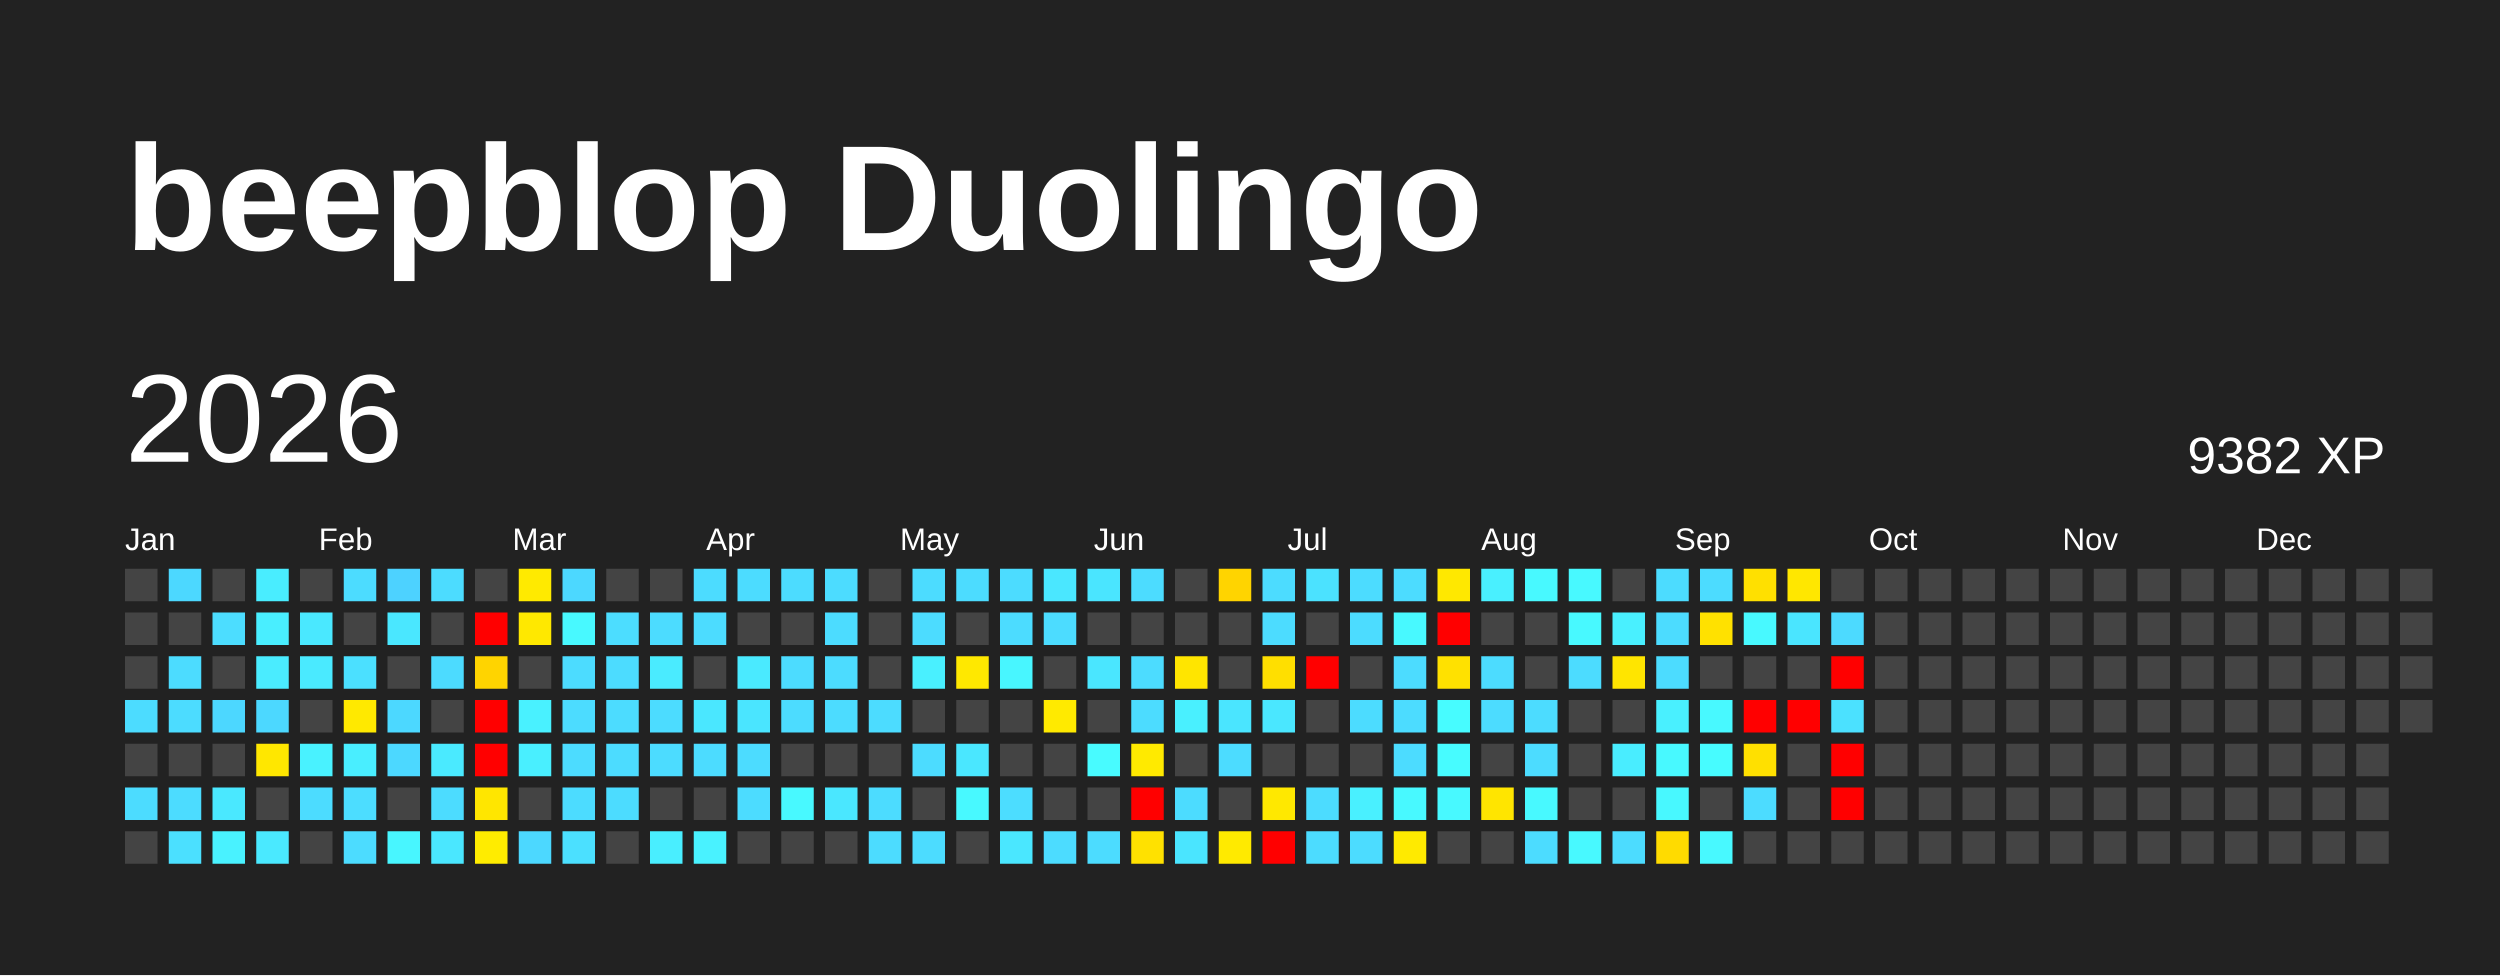
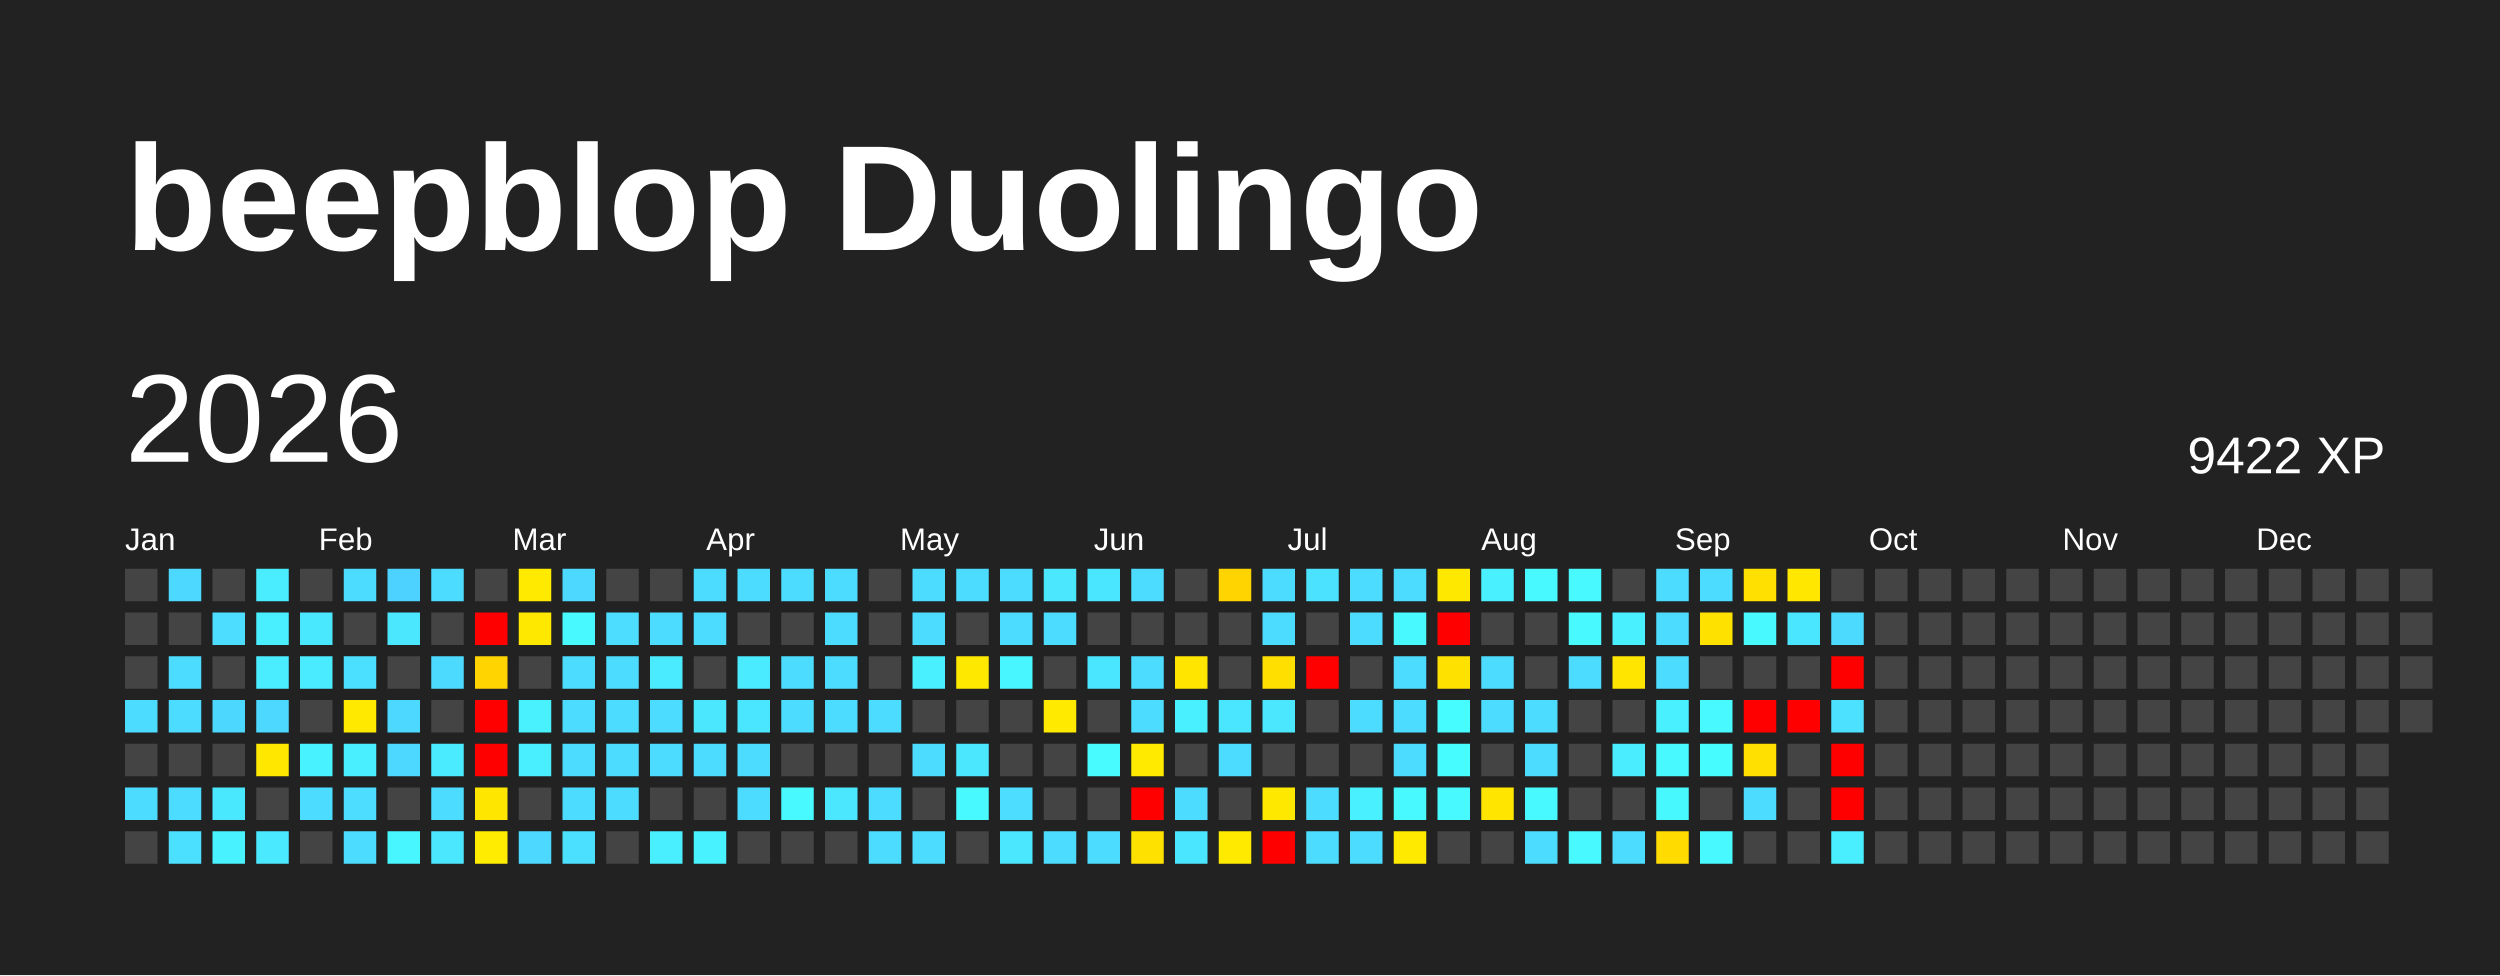
<svg xmlns="http://www.w3.org/2000/svg" baseProfile="full" height="78mm" version="1.1" viewBox="0,0,200,78" width="200mm">
  <defs />
  <rect fill="#222222" height="78" width="200" x="0" y="0" />
  <text fill="#FFFFFF" style="font-size:12px; font-family:Arial; font-weight:bold;" x="10" y="20">beepblop Duolingo</text>
  <text dominant-baseline="hanging" fill="#FFFFFF" style="font-size:10.0px; font-family:Arial;" x="10" y="30">2026</text>
-   <text dominant-baseline="hanging" fill="#FFFFFF" style="font-size:4.125px; font-family:Arial;" x="175" y="35">9382 XP</text>
+   <text dominant-baseline="hanging" fill="#FFFFFF" style="font-size:4.125px; font-family:Arial;" x="175" y="35">9422 XP</text>
  <text fill="#FFFFFF" style="font-size:2.5px; font-family:Arial" x="10.0" y="44">Jan</text>
  <text fill="#FFFFFF" style="font-size:2.5px; font-family:Arial" x="25.5" y="44">Feb</text>
  <text fill="#FFFFFF" style="font-size:2.5px; font-family:Arial" x="41.0" y="44">Mar</text>
  <text fill="#FFFFFF" style="font-size:2.5px; font-family:Arial" x="56.5" y="44">Apr</text>
  <text fill="#FFFFFF" style="font-size:2.5px; font-family:Arial" x="72.0" y="44">May</text>
  <text fill="#FFFFFF" style="font-size:2.5px; font-family:Arial" x="87.5" y="44">Jun</text>
  <text fill="#FFFFFF" style="font-size:2.5px; font-family:Arial" x="103.0" y="44">Jul</text>
  <text fill="#FFFFFF" style="font-size:2.5px; font-family:Arial" x="118.5" y="44">Aug</text>
  <text fill="#FFFFFF" style="font-size:2.5px; font-family:Arial" x="134.0" y="44">Sep</text>
  <text fill="#FFFFFF" style="font-size:2.5px; font-family:Arial" x="149.5" y="44">Oct</text>
  <text fill="#FFFFFF" style="font-size:2.5px; font-family:Arial" x="165.0" y="44">Nov</text>
  <text fill="#FFFFFF" style="font-size:2.5px; font-family:Arial" x="180.5" y="44">Dec</text>
  <rect fill="#444444" height="2.6" width="2.6" x="10.0" y="45.5" />
  <rect fill="#444444" height="2.6" width="2.6" x="10.0" y="49.0" />
  <rect fill="#444444" height="2.6" width="2.6" x="10.0" y="52.5" />
  <rect fill="#4cdcff" height="2.6" width="2.6" x="10.0" y="56.0" />
  <rect fill="#444444" height="2.6" width="2.6" x="10.0" y="59.5" />
  <rect fill="#4cdcff" height="2.6" width="2.6" x="10.0" y="63.0" />
  <rect fill="#444444" height="2.6" width="2.6" x="10.0" y="66.5" />
  <rect fill="#4cd8ff" height="2.6" width="2.6" x="13.5" y="45.5" />
  <rect fill="#444444" height="2.6" width="2.6" x="13.5" y="49.0" />
  <rect fill="#4cdcff" height="2.6" width="2.6" x="13.5" y="52.5" />
  <rect fill="#4cdcff" height="2.6" width="2.6" x="13.5" y="56.0" />
  <rect fill="#444444" height="2.6" width="2.6" x="13.5" y="59.5" />
  <rect fill="#4cdcff" height="2.6" width="2.6" x="13.5" y="63.0" />
  <rect fill="#4be0ff" height="2.6" width="2.6" x="13.5" y="66.5" />
  <rect fill="#444444" height="2.6" width="2.6" x="17.0" y="45.5" />
  <rect fill="#4cddff" height="2.6" width="2.6" x="17.0" y="49.0" />
  <rect fill="#444444" height="2.6" width="2.6" x="17.0" y="52.5" />
  <rect fill="#4cd7ff" height="2.6" width="2.6" x="17.0" y="56.0" />
  <rect fill="#444444" height="2.6" width="2.6" x="17.0" y="59.5" />
  <rect fill="#4ae8ff" height="2.6" width="2.6" x="17.0" y="63.0" />
  <rect fill="#49f2ff" height="2.6" width="2.6" x="17.0" y="66.5" />
  <rect fill="#49edff" height="2.6" width="2.6" x="20.5" y="45.5" />
  <rect fill="#49eeff" height="2.6" width="2.6" x="20.5" y="49.0" />
  <rect fill="#4aecff" height="2.6" width="2.6" x="20.5" y="52.5" />
  <rect fill="#4cd8ff" height="2.6" width="2.6" x="20.5" y="56.0" />
  <rect fill="#ffe700" height="2.6" width="2.6" x="20.5" y="59.5" />
  <rect fill="#444444" height="2.6" width="2.6" x="20.5" y="63.0" />
  <rect fill="#4ae9ff" height="2.6" width="2.6" x="20.5" y="66.5" />
  <rect fill="#444444" height="2.6" width="2.6" x="24.0" y="45.5" />
  <rect fill="#4ae8ff" height="2.6" width="2.6" x="24.0" y="49.0" />
  <rect fill="#4aeaff" height="2.6" width="2.6" x="24.0" y="52.5" />
  <rect fill="#444444" height="2.6" width="2.6" x="24.0" y="56.0" />
  <rect fill="#49f2ff" height="2.6" width="2.6" x="24.0" y="59.5" />
  <rect fill="#4cdcff" height="2.6" width="2.6" x="24.0" y="63.0" />
  <rect fill="#444444" height="2.6" width="2.6" x="24.0" y="66.5" />
  <rect fill="#4cdcff" height="2.6" width="2.6" x="27.5" y="45.5" />
  <rect fill="#444444" height="2.6" width="2.6" x="27.5" y="49.0" />
  <rect fill="#4be0ff" height="2.6" width="2.6" x="27.5" y="52.5" />
  <rect fill="#ffe900" height="2.6" width="2.6" x="27.5" y="56.0" />
  <rect fill="#49eeff" height="2.6" width="2.6" x="27.5" y="59.5" />
  <rect fill="#4cddff" height="2.6" width="2.6" x="27.5" y="63.0" />
  <rect fill="#4cdcff" height="2.6" width="2.6" x="27.5" y="66.5" />
  <rect fill="#4dd2ff" height="2.6" width="2.6" x="31.0" y="45.5" />
  <rect fill="#4ae7ff" height="2.6" width="2.6" x="31.0" y="49.0" />
  <rect fill="#444444" height="2.6" width="2.6" x="31.0" y="52.5" />
  <rect fill="#4cd8ff" height="2.6" width="2.6" x="31.0" y="56.0" />
  <rect fill="#4cd8ff" height="2.6" width="2.6" x="31.0" y="59.5" />
  <rect fill="#444444" height="2.6" width="2.6" x="31.0" y="63.0" />
  <rect fill="#48f6ff" height="2.6" width="2.6" x="31.0" y="66.5" />
  <rect fill="#4cdcff" height="2.6" width="2.6" x="34.5" y="45.5" />
  <rect fill="#444444" height="2.6" width="2.6" x="34.5" y="49.0" />
  <rect fill="#4cdbff" height="2.6" width="2.6" x="34.5" y="52.5" />
  <rect fill="#444444" height="2.6" width="2.6" x="34.5" y="56.0" />
  <rect fill="#4aeaff" height="2.6" width="2.6" x="34.5" y="59.5" />
  <rect fill="#4cdcff" height="2.6" width="2.6" x="34.5" y="63.0" />
  <rect fill="#4ae7ff" height="2.6" width="2.6" x="34.5" y="66.5" />
  <rect fill="#444444" height="2.6" width="2.6" x="38.0" y="45.5" />
  <rect fill="red" height="2.6" width="2.6" x="38.0" y="49.0" />
  <rect fill="#ffd400" height="2.6" width="2.6" x="38.0" y="52.5" />
  <rect fill="red" height="2.6" width="2.6" x="38.0" y="56.0" />
  <rect fill="red" height="2.6" width="2.6" x="38.0" y="59.5" />
  <rect fill="#ffe600" height="2.6" width="2.6" x="38.0" y="63.0" />
  <rect fill="#ffec00" height="2.6" width="2.6" x="38.0" y="66.5" />
  <rect fill="#ffea00" height="2.6" width="2.6" x="41.5" y="45.5" />
  <rect fill="#ffe800" height="2.6" width="2.6" x="41.5" y="49.0" />
  <rect fill="#444444" height="2.6" width="2.6" x="41.5" y="52.5" />
  <rect fill="#49f1ff" height="2.6" width="2.6" x="41.5" y="56.0" />
  <rect fill="#49efff" height="2.6" width="2.6" x="41.5" y="59.5" />
  <rect fill="#444444" height="2.6" width="2.6" x="41.5" y="63.0" />
  <rect fill="#4cd8ff" height="2.6" width="2.6" x="41.5" y="66.5" />
  <rect fill="#4cd8ff" height="2.6" width="2.6" x="45.0" y="45.5" />
  <rect fill="#48f9ff" height="2.6" width="2.6" x="45.0" y="49.0" />
  <rect fill="#4cdcff" height="2.6" width="2.6" x="45.0" y="52.5" />
  <rect fill="#4cdcff" height="2.6" width="2.6" x="45.0" y="56.0" />
  <rect fill="#4cdcff" height="2.6" width="2.6" x="45.0" y="59.5" />
  <rect fill="#4cdcff" height="2.6" width="2.6" x="45.0" y="63.0" />
  <rect fill="#4be0ff" height="2.6" width="2.6" x="45.0" y="66.5" />
  <rect fill="#444444" height="2.6" width="2.6" x="48.5" y="45.5" />
  <rect fill="#4cddff" height="2.6" width="2.6" x="48.5" y="49.0" />
  <rect fill="#4cdcff" height="2.6" width="2.6" x="48.5" y="52.5" />
  <rect fill="#4cdcff" height="2.6" width="2.6" x="48.5" y="56.0" />
  <rect fill="#4cdcff" height="2.6" width="2.6" x="48.5" y="59.5" />
  <rect fill="#4cdcff" height="2.6" width="2.6" x="48.5" y="63.0" />
  <rect fill="#444444" height="2.6" width="2.6" x="48.5" y="66.5" />
  <rect fill="#444444" height="2.6" width="2.6" x="52.0" y="45.5" />
  <rect fill="#4cdcff" height="2.6" width="2.6" x="52.0" y="49.0" />
  <rect fill="#4aebff" height="2.6" width="2.6" x="52.0" y="52.5" />
  <rect fill="#4cdcff" height="2.6" width="2.6" x="52.0" y="56.0" />
  <rect fill="#4cdcff" height="2.6" width="2.6" x="52.0" y="59.5" />
  <rect fill="#444444" height="2.6" width="2.6" x="52.0" y="63.0" />
  <rect fill="#49eeff" height="2.6" width="2.6" x="52.0" y="66.5" />
  <rect fill="#4cdcff" height="2.6" width="2.6" x="55.5" y="45.5" />
  <rect fill="#4cdcff" height="2.6" width="2.6" x="55.5" y="49.0" />
  <rect fill="#444444" height="2.6" width="2.6" x="55.5" y="52.5" />
  <rect fill="#4ae7ff" height="2.6" width="2.6" x="55.5" y="56.0" />
  <rect fill="#4cdcff" height="2.6" width="2.6" x="55.5" y="59.5" />
  <rect fill="#444444" height="2.6" width="2.6" x="55.5" y="63.0" />
  <rect fill="#49f2ff" height="2.6" width="2.6" x="55.5" y="66.5" />
  <rect fill="#4cdcff" height="2.6" width="2.6" x="59.0" y="45.5" />
  <rect fill="#444444" height="2.6" width="2.6" x="59.0" y="49.0" />
  <rect fill="#4aeaff" height="2.6" width="2.6" x="59.0" y="52.5" />
  <rect fill="#4ae5ff" height="2.6" width="2.6" x="59.0" y="56.0" />
  <rect fill="#4cdcff" height="2.6" width="2.6" x="59.0" y="59.5" />
  <rect fill="#4cdcff" height="2.6" width="2.6" x="59.0" y="63.0" />
  <rect fill="#444444" height="2.6" width="2.6" x="59.0" y="66.5" />
  <rect fill="#4cdcff" height="2.6" width="2.6" x="62.5" y="45.5" />
  <rect fill="#444444" height="2.6" width="2.6" x="62.5" y="49.0" />
  <rect fill="#4cdcff" height="2.6" width="2.6" x="62.5" y="52.5" />
  <rect fill="#4cdcff" height="2.6" width="2.6" x="62.5" y="56.0" />
  <rect fill="#444444" height="2.6" width="2.6" x="62.5" y="59.5" />
  <rect fill="#48f9ff" height="2.6" width="2.6" x="62.5" y="63.0" />
  <rect fill="#444444" height="2.6" width="2.6" x="62.5" y="66.5" />
  <rect fill="#4cdcff" height="2.6" width="2.6" x="66.0" y="45.5" />
  <rect fill="#4cdcff" height="2.6" width="2.6" x="66.0" y="49.0" />
  <rect fill="#4cdcff" height="2.6" width="2.6" x="66.0" y="52.5" />
  <rect fill="#4cdcff" height="2.6" width="2.6" x="66.0" y="56.0" />
  <rect fill="#444444" height="2.6" width="2.6" x="66.0" y="59.5" />
  <rect fill="#4ae7ff" height="2.6" width="2.6" x="66.0" y="63.0" />
  <rect fill="#444444" height="2.6" width="2.6" x="66.0" y="66.5" />
  <rect fill="#444444" height="2.6" width="2.6" x="69.5" y="45.5" />
  <rect fill="#444444" height="2.6" width="2.6" x="69.5" y="49.0" />
  <rect fill="#444444" height="2.6" width="2.6" x="69.5" y="52.5" />
  <rect fill="#4cdcff" height="2.6" width="2.6" x="69.5" y="56.0" />
  <rect fill="#444444" height="2.6" width="2.6" x="69.5" y="59.5" />
  <rect fill="#4cdcff" height="2.6" width="2.6" x="69.5" y="63.0" />
  <rect fill="#4cdcff" height="2.6" width="2.6" x="69.5" y="66.5" />
  <rect fill="#4cdcff" height="2.6" width="2.6" x="73.0" y="45.5" />
  <rect fill="#4cdcff" height="2.6" width="2.6" x="73.0" y="49.0" />
  <rect fill="#49f0ff" height="2.6" width="2.6" x="73.0" y="52.5" />
  <rect fill="#444444" height="2.6" width="2.6" x="73.0" y="56.0" />
  <rect fill="#4cdcff" height="2.6" width="2.6" x="73.0" y="59.5" />
  <rect fill="#444444" height="2.6" width="2.6" x="73.0" y="63.0" />
  <rect fill="#4cdcff" height="2.6" width="2.6" x="73.0" y="66.5" />
  <rect fill="#4cdcff" height="2.6" width="2.6" x="76.5" y="45.5" />
  <rect fill="#444444" height="2.6" width="2.6" x="76.5" y="49.0" />
  <rect fill="#ffe800" height="2.6" width="2.6" x="76.5" y="52.5" />
  <rect fill="#444444" height="2.6" width="2.6" x="76.5" y="56.0" />
  <rect fill="#4ae7ff" height="2.6" width="2.6" x="76.5" y="59.5" />
  <rect fill="#48f9ff" height="2.6" width="2.6" x="76.5" y="63.0" />
  <rect fill="#444444" height="2.6" width="2.6" x="76.5" y="66.5" />
  <rect fill="#4cdcff" height="2.6" width="2.6" x="80.0" y="45.5" />
  <rect fill="#4cdcff" height="2.6" width="2.6" x="80.0" y="49.0" />
  <rect fill="#48f6ff" height="2.6" width="2.6" x="80.0" y="52.5" />
  <rect fill="#444444" height="2.6" width="2.6" x="80.0" y="56.0" />
  <rect fill="#444444" height="2.6" width="2.6" x="80.0" y="59.5" />
  <rect fill="#4cddff" height="2.6" width="2.6" x="80.0" y="63.0" />
  <rect fill="#4ae7ff" height="2.6" width="2.6" x="80.0" y="66.5" />
  <rect fill="#4ae7ff" height="2.6" width="2.6" x="83.5" y="45.5" />
  <rect fill="#4cdcff" height="2.6" width="2.6" x="83.5" y="49.0" />
  <rect fill="#444444" height="2.6" width="2.6" x="83.5" y="52.5" />
  <rect fill="#ffea00" height="2.6" width="2.6" x="83.5" y="56.0" />
  <rect fill="#444444" height="2.6" width="2.6" x="83.5" y="59.5" />
  <rect fill="#444444" height="2.6" width="2.6" x="83.5" y="63.0" />
  <rect fill="#4cdcff" height="2.6" width="2.6" x="83.5" y="66.5" />
  <rect fill="#4ae5ff" height="2.6" width="2.6" x="87.0" y="45.5" />
  <rect fill="#444444" height="2.6" width="2.6" x="87.0" y="49.0" />
  <rect fill="#4ae6ff" height="2.6" width="2.6" x="87.0" y="52.5" />
  <rect fill="#444444" height="2.6" width="2.6" x="87.0" y="56.0" />
  <rect fill="#48fbff" height="2.6" width="2.6" x="87.0" y="59.5" />
  <rect fill="#444444" height="2.6" width="2.6" x="87.0" y="63.0" />
  <rect fill="#4cdcff" height="2.6" width="2.6" x="87.0" y="66.5" />
  <rect fill="#4cdcff" height="2.6" width="2.6" x="90.5" y="45.5" />
  <rect fill="#444444" height="2.6" width="2.6" x="90.5" y="49.0" />
  <rect fill="#4cdcff" height="2.6" width="2.6" x="90.5" y="52.5" />
  <rect fill="#4cdcff" height="2.6" width="2.6" x="90.5" y="56.0" />
  <rect fill="#ffea00" height="2.6" width="2.6" x="90.5" y="59.5" />
  <rect fill="red" height="2.6" width="2.6" x="90.5" y="63.0" />
  <rect fill="#ffe100" height="2.6" width="2.6" x="90.5" y="66.5" />
  <rect fill="#444444" height="2.6" width="2.6" x="94.0" y="45.5" />
  <rect fill="#444444" height="2.6" width="2.6" x="94.0" y="49.0" />
  <rect fill="#ffe500" height="2.6" width="2.6" x="94.0" y="52.5" />
  <rect fill="#49f0ff" height="2.6" width="2.6" x="94.0" y="56.0" />
  <rect fill="#444444" height="2.6" width="2.6" x="94.0" y="59.5" />
  <rect fill="#4cdcff" height="2.6" width="2.6" x="94.0" y="63.0" />
  <rect fill="#4ae5ff" height="2.6" width="2.6" x="94.0" y="66.5" />
  <rect fill="#ffd400" height="2.6" width="2.6" x="97.5" y="45.5" />
  <rect fill="#444444" height="2.6" width="2.6" x="97.5" y="49.0" />
  <rect fill="#444444" height="2.6" width="2.6" x="97.5" y="52.5" />
  <rect fill="#4ae5ff" height="2.6" width="2.6" x="97.5" y="56.0" />
  <rect fill="#4cdcff" height="2.6" width="2.6" x="97.5" y="59.5" />
  <rect fill="#444444" height="2.6" width="2.6" x="97.5" y="63.0" />
  <rect fill="#ffea00" height="2.6" width="2.6" x="97.5" y="66.5" />
  <rect fill="#4cdcff" height="2.6" width="2.6" x="101.0" y="45.5" />
  <rect fill="#4cdcff" height="2.6" width="2.6" x="101.0" y="49.0" />
  <rect fill="#ffdf00" height="2.6" width="2.6" x="101.0" y="52.5" />
  <rect fill="#4ae7ff" height="2.6" width="2.6" x="101.0" y="56.0" />
  <rect fill="#444444" height="2.6" width="2.6" x="101.0" y="59.5" />
  <rect fill="#ffe800" height="2.6" width="2.6" x="101.0" y="63.0" />
  <rect fill="red" height="2.6" width="2.6" x="101.0" y="66.5" />
  <rect fill="#4be2ff" height="2.6" width="2.6" x="104.5" y="45.5" />
  <rect fill="#444444" height="2.6" width="2.6" x="104.5" y="49.0" />
  <rect fill="red" height="2.6" width="2.6" x="104.5" y="52.5" />
  <rect fill="#444444" height="2.6" width="2.6" x="104.5" y="56.0" />
  <rect fill="#444444" height="2.6" width="2.6" x="104.5" y="59.5" />
  <rect fill="#4cdcff" height="2.6" width="2.6" x="104.5" y="63.0" />
  <rect fill="#4cdcff" height="2.6" width="2.6" x="104.5" y="66.5" />
  <rect fill="#4cdcff" height="2.6" width="2.6" x="108.0" y="45.5" />
  <rect fill="#4cdcff" height="2.6" width="2.6" x="108.0" y="49.0" />
  <rect fill="#444444" height="2.6" width="2.6" x="108.0" y="52.5" />
  <rect fill="#4cdcff" height="2.6" width="2.6" x="108.0" y="56.0" />
  <rect fill="#444444" height="2.6" width="2.6" x="108.0" y="59.5" />
  <rect fill="#49f0ff" height="2.6" width="2.6" x="108.0" y="63.0" />
  <rect fill="#4cdcff" height="2.6" width="2.6" x="108.0" y="66.5" />
  <rect fill="#4cdcff" height="2.6" width="2.6" x="111.5" y="45.5" />
  <rect fill="#48f9ff" height="2.6" width="2.6" x="111.5" y="49.0" />
  <rect fill="#4cdcff" height="2.6" width="2.6" x="111.5" y="52.5" />
  <rect fill="#4cdcff" height="2.6" width="2.6" x="111.5" y="56.0" />
  <rect fill="#4cdcff" height="2.6" width="2.6" x="111.5" y="59.5" />
  <rect fill="#48f9ff" height="2.6" width="2.6" x="111.5" y="63.0" />
  <rect fill="#ffea00" height="2.6" width="2.6" x="111.5" y="66.5" />
  <rect fill="#ffe800" height="2.6" width="2.6" x="115.0" y="45.5" />
  <rect fill="red" height="2.6" width="2.6" x="115.0" y="49.0" />
  <rect fill="#ffe100" height="2.6" width="2.6" x="115.0" y="52.5" />
  <rect fill="#47fcff" height="2.6" width="2.6" x="115.0" y="56.0" />
  <rect fill="#47fcff" height="2.6" width="2.6" x="115.0" y="59.5" />
  <rect fill="#48f9ff" height="2.6" width="2.6" x="115.0" y="63.0" />
  <rect fill="#444444" height="2.6" width="2.6" x="115.0" y="66.5" />
  <rect fill="#49f0ff" height="2.6" width="2.6" x="118.5" y="45.5" />
  <rect fill="#444444" height="2.6" width="2.6" x="118.5" y="49.0" />
  <rect fill="#4cdcff" height="2.6" width="2.6" x="118.5" y="52.5" />
  <rect fill="#4cdcff" height="2.6" width="2.6" x="118.5" y="56.0" />
  <rect fill="#444444" height="2.6" width="2.6" x="118.5" y="59.5" />
  <rect fill="#ffe500" height="2.6" width="2.6" x="118.5" y="63.0" />
  <rect fill="#444444" height="2.6" width="2.6" x="118.5" y="66.5" />
  <rect fill="#48f9ff" height="2.6" width="2.6" x="122.0" y="45.5" />
  <rect fill="#444444" height="2.6" width="2.6" x="122.0" y="49.0" />
  <rect fill="#444444" height="2.6" width="2.6" x="122.0" y="52.5" />
  <rect fill="#4cdcff" height="2.6" width="2.6" x="122.0" y="56.0" />
  <rect fill="#4cdcff" height="2.6" width="2.6" x="122.0" y="59.5" />
  <rect fill="#48f9ff" height="2.6" width="2.6" x="122.0" y="63.0" />
  <rect fill="#4cdcff" height="2.6" width="2.6" x="122.0" y="66.5" />
  <rect fill="#48f9ff" height="2.6" width="2.6" x="125.5" y="45.5" />
  <rect fill="#48f9ff" height="2.6" width="2.6" x="125.5" y="49.0" />
  <rect fill="#4cdcff" height="2.6" width="2.6" x="125.5" y="52.5" />
  <rect fill="#444444" height="2.6" width="2.6" x="125.5" y="56.0" />
  <rect fill="#444444" height="2.6" width="2.6" x="125.5" y="59.5" />
  <rect fill="#444444" height="2.6" width="2.6" x="125.5" y="63.0" />
  <rect fill="#48f9ff" height="2.6" width="2.6" x="125.5" y="66.5" />
  <rect fill="#444444" height="2.6" width="2.6" x="129.0" y="45.5" />
  <rect fill="#49f0ff" height="2.6" width="2.6" x="129.0" y="49.0" />
  <rect fill="#ffe500" height="2.6" width="2.6" x="129.0" y="52.5" />
  <rect fill="#444444" height="2.6" width="2.6" x="129.0" y="56.0" />
  <rect fill="#49edff" height="2.6" width="2.6" x="129.0" y="59.5" />
  <rect fill="#444444" height="2.6" width="2.6" x="129.0" y="63.0" />
  <rect fill="#4cdcff" height="2.6" width="2.6" x="129.0" y="66.5" />
  <rect fill="#4cdcff" height="2.6" width="2.6" x="132.5" y="45.5" />
  <rect fill="#4cdcff" height="2.6" width="2.6" x="132.5" y="49.0" />
  <rect fill="#4cdcff" height="2.6" width="2.6" x="132.5" y="52.5" />
  <rect fill="#49f0ff" height="2.6" width="2.6" x="132.5" y="56.0" />
  <rect fill="#48f9ff" height="2.6" width="2.6" x="132.5" y="59.5" />
  <rect fill="#48f8ff" height="2.6" width="2.6" x="132.5" y="63.0" />
  <rect fill="#ffdb00" height="2.6" width="2.6" x="132.5" y="66.5" />
  <rect fill="#4cdcff" height="2.6" width="2.6" x="136.0" y="45.5" />
  <rect fill="#ffe100" height="2.6" width="2.6" x="136.0" y="49.0" />
  <rect fill="#444444" height="2.6" width="2.6" x="136.0" y="52.5" />
  <rect fill="#48f9ff" height="2.6" width="2.6" x="136.0" y="56.0" />
  <rect fill="#47fcff" height="2.6" width="2.6" x="136.0" y="59.5" />
  <rect fill="#444444" height="2.6" width="2.6" x="136.0" y="63.0" />
  <rect fill="#48f9ff" height="2.6" width="2.6" x="136.0" y="66.5" />
  <rect fill="#ffe000" height="2.6" width="2.6" x="139.5" y="45.5" />
  <rect fill="#48f9ff" height="2.6" width="2.6" x="139.5" y="49.0" />
  <rect fill="#444444" height="2.6" width="2.6" x="139.5" y="52.5" />
  <rect fill="red" height="2.6" width="2.6" x="139.5" y="56.0" />
  <rect fill="#ffe000" height="2.6" width="2.6" x="139.5" y="59.5" />
  <rect fill="#4cdcff" height="2.6" width="2.6" x="139.5" y="63.0" />
  <rect fill="#444444" height="2.6" width="2.6" x="139.5" y="66.5" />
  <rect fill="#ffe700" height="2.6" width="2.6" x="143.0" y="45.5" />
  <rect fill="#4ae5ff" height="2.6" width="2.6" x="143.0" y="49.0" />
  <rect fill="#444444" height="2.6" width="2.6" x="143.0" y="52.5" />
  <rect fill="red" height="2.6" width="2.6" x="143.0" y="56.0" />
  <rect fill="#444444" height="2.6" width="2.6" x="143.0" y="59.5" />
  <rect fill="#444444" height="2.6" width="2.6" x="143.0" y="63.0" />
  <rect fill="#444444" height="2.6" width="2.6" x="143.0" y="66.5" />
  <rect fill="#444444" height="2.6" width="2.6" x="146.5" y="45.5" />
  <rect fill="#4cdaff" height="2.6" width="2.6" x="146.5" y="49.0" />
  <rect fill="red" height="2.6" width="2.6" x="146.5" y="52.5" />
  <rect fill="#4be1ff" height="2.6" width="2.6" x="146.5" y="56.0" />
  <rect fill="red" height="2.6" width="2.6" x="146.5" y="59.5" />
  <rect fill="red" height="2.6" width="2.6" x="146.5" y="63.0" />
-   <rect fill="#444444" height="2.6" width="2.6" x="146.5" y="66.5" />
+   <rect fill="#49eeff" height="2.6" width="2.6" x="146.5" y="66.5" />
  <rect fill="#444444" height="2.6" width="2.6" x="150.0" y="45.5" />
  <rect fill="#444444" height="2.6" width="2.6" x="150.0" y="49.0" />
  <rect fill="#444444" height="2.6" width="2.6" x="150.0" y="52.5" />
  <rect fill="#444444" height="2.6" width="2.6" x="150.0" y="56.0" />
  <rect fill="#444444" height="2.6" width="2.6" x="150.0" y="59.5" />
  <rect fill="#444444" height="2.6" width="2.6" x="150.0" y="63.0" />
  <rect fill="#444444" height="2.6" width="2.6" x="150.0" y="66.5" />
  <rect fill="#444444" height="2.6" width="2.6" x="153.5" y="45.5" />
  <rect fill="#444444" height="2.6" width="2.6" x="153.5" y="49.0" />
  <rect fill="#444444" height="2.6" width="2.6" x="153.5" y="52.5" />
  <rect fill="#444444" height="2.6" width="2.6" x="153.5" y="56.0" />
  <rect fill="#444444" height="2.6" width="2.6" x="153.5" y="59.5" />
  <rect fill="#444444" height="2.6" width="2.6" x="153.5" y="63.0" />
  <rect fill="#444444" height="2.6" width="2.6" x="153.5" y="66.5" />
  <rect fill="#444444" height="2.6" width="2.6" x="157.0" y="45.5" />
  <rect fill="#444444" height="2.6" width="2.6" x="157.0" y="49.0" />
  <rect fill="#444444" height="2.6" width="2.6" x="157.0" y="52.5" />
  <rect fill="#444444" height="2.6" width="2.6" x="157.0" y="56.0" />
  <rect fill="#444444" height="2.6" width="2.6" x="157.0" y="59.5" />
  <rect fill="#444444" height="2.6" width="2.6" x="157.0" y="63.0" />
  <rect fill="#444444" height="2.6" width="2.6" x="157.0" y="66.5" />
  <rect fill="#444444" height="2.6" width="2.6" x="160.5" y="45.5" />
  <rect fill="#444444" height="2.6" width="2.6" x="160.5" y="49.0" />
  <rect fill="#444444" height="2.6" width="2.6" x="160.5" y="52.5" />
  <rect fill="#444444" height="2.6" width="2.6" x="160.5" y="56.0" />
  <rect fill="#444444" height="2.6" width="2.6" x="160.5" y="59.5" />
  <rect fill="#444444" height="2.6" width="2.6" x="160.5" y="63.0" />
  <rect fill="#444444" height="2.6" width="2.6" x="160.5" y="66.5" />
  <rect fill="#444444" height="2.6" width="2.6" x="164.0" y="45.5" />
  <rect fill="#444444" height="2.6" width="2.6" x="164.0" y="49.0" />
  <rect fill="#444444" height="2.6" width="2.6" x="164.0" y="52.5" />
  <rect fill="#444444" height="2.6" width="2.6" x="164.0" y="56.0" />
  <rect fill="#444444" height="2.6" width="2.6" x="164.0" y="59.5" />
  <rect fill="#444444" height="2.6" width="2.6" x="164.0" y="63.0" />
  <rect fill="#444444" height="2.6" width="2.6" x="164.0" y="66.5" />
  <rect fill="#444444" height="2.6" width="2.6" x="167.5" y="45.5" />
  <rect fill="#444444" height="2.6" width="2.6" x="167.5" y="49.0" />
  <rect fill="#444444" height="2.6" width="2.6" x="167.5" y="52.5" />
  <rect fill="#444444" height="2.6" width="2.6" x="167.5" y="56.0" />
  <rect fill="#444444" height="2.6" width="2.6" x="167.5" y="59.5" />
  <rect fill="#444444" height="2.6" width="2.6" x="167.5" y="63.0" />
  <rect fill="#444444" height="2.6" width="2.6" x="167.5" y="66.5" />
  <rect fill="#444444" height="2.6" width="2.6" x="171.0" y="45.5" />
  <rect fill="#444444" height="2.6" width="2.6" x="171.0" y="49.0" />
  <rect fill="#444444" height="2.6" width="2.6" x="171.0" y="52.5" />
  <rect fill="#444444" height="2.6" width="2.6" x="171.0" y="56.0" />
  <rect fill="#444444" height="2.6" width="2.6" x="171.0" y="59.5" />
  <rect fill="#444444" height="2.6" width="2.6" x="171.0" y="63.0" />
  <rect fill="#444444" height="2.6" width="2.6" x="171.0" y="66.5" />
  <rect fill="#444444" height="2.6" width="2.6" x="174.5" y="45.5" />
  <rect fill="#444444" height="2.6" width="2.6" x="174.5" y="49.0" />
  <rect fill="#444444" height="2.6" width="2.6" x="174.5" y="52.5" />
  <rect fill="#444444" height="2.6" width="2.6" x="174.5" y="56.0" />
  <rect fill="#444444" height="2.6" width="2.6" x="174.5" y="59.5" />
  <rect fill="#444444" height="2.6" width="2.6" x="174.5" y="63.0" />
  <rect fill="#444444" height="2.6" width="2.6" x="174.5" y="66.5" />
  <rect fill="#444444" height="2.6" width="2.6" x="178.0" y="45.5" />
  <rect fill="#444444" height="2.6" width="2.6" x="178.0" y="49.0" />
  <rect fill="#444444" height="2.6" width="2.6" x="178.0" y="52.5" />
  <rect fill="#444444" height="2.6" width="2.6" x="178.0" y="56.0" />
  <rect fill="#444444" height="2.6" width="2.6" x="178.0" y="59.5" />
  <rect fill="#444444" height="2.6" width="2.6" x="178.0" y="63.0" />
  <rect fill="#444444" height="2.6" width="2.6" x="178.0" y="66.5" />
  <rect fill="#444444" height="2.6" width="2.6" x="181.5" y="45.5" />
  <rect fill="#444444" height="2.6" width="2.6" x="181.5" y="49.0" />
  <rect fill="#444444" height="2.6" width="2.6" x="181.5" y="52.5" />
  <rect fill="#444444" height="2.6" width="2.6" x="181.5" y="56.0" />
  <rect fill="#444444" height="2.6" width="2.6" x="181.5" y="59.5" />
  <rect fill="#444444" height="2.6" width="2.6" x="181.5" y="63.0" />
  <rect fill="#444444" height="2.6" width="2.6" x="181.5" y="66.5" />
  <rect fill="#444444" height="2.6" width="2.6" x="185.0" y="45.5" />
  <rect fill="#444444" height="2.6" width="2.6" x="185.0" y="49.0" />
  <rect fill="#444444" height="2.6" width="2.6" x="185.0" y="52.5" />
  <rect fill="#444444" height="2.6" width="2.6" x="185.0" y="56.0" />
  <rect fill="#444444" height="2.6" width="2.6" x="185.0" y="59.5" />
  <rect fill="#444444" height="2.6" width="2.6" x="185.0" y="63.0" />
  <rect fill="#444444" height="2.6" width="2.6" x="185.0" y="66.5" />
  <rect fill="#444444" height="2.6" width="2.6" x="188.5" y="45.5" />
  <rect fill="#444444" height="2.6" width="2.6" x="188.5" y="49.0" />
  <rect fill="#444444" height="2.6" width="2.6" x="188.5" y="52.5" />
  <rect fill="#444444" height="2.6" width="2.6" x="188.5" y="56.0" />
  <rect fill="#444444" height="2.6" width="2.6" x="188.5" y="59.5" />
  <rect fill="#444444" height="2.6" width="2.6" x="188.5" y="63.0" />
  <rect fill="#444444" height="2.6" width="2.6" x="188.5" y="66.5" />
  <rect fill="#444444" height="2.6" width="2.6" x="192.0" y="45.5" />
  <rect fill="#444444" height="2.6" width="2.6" x="192.0" y="49.0" />
  <rect fill="#444444" height="2.6" width="2.6" x="192.0" y="52.5" />
  <rect fill="#444444" height="2.6" width="2.6" x="192.0" y="56.0" />
</svg>
